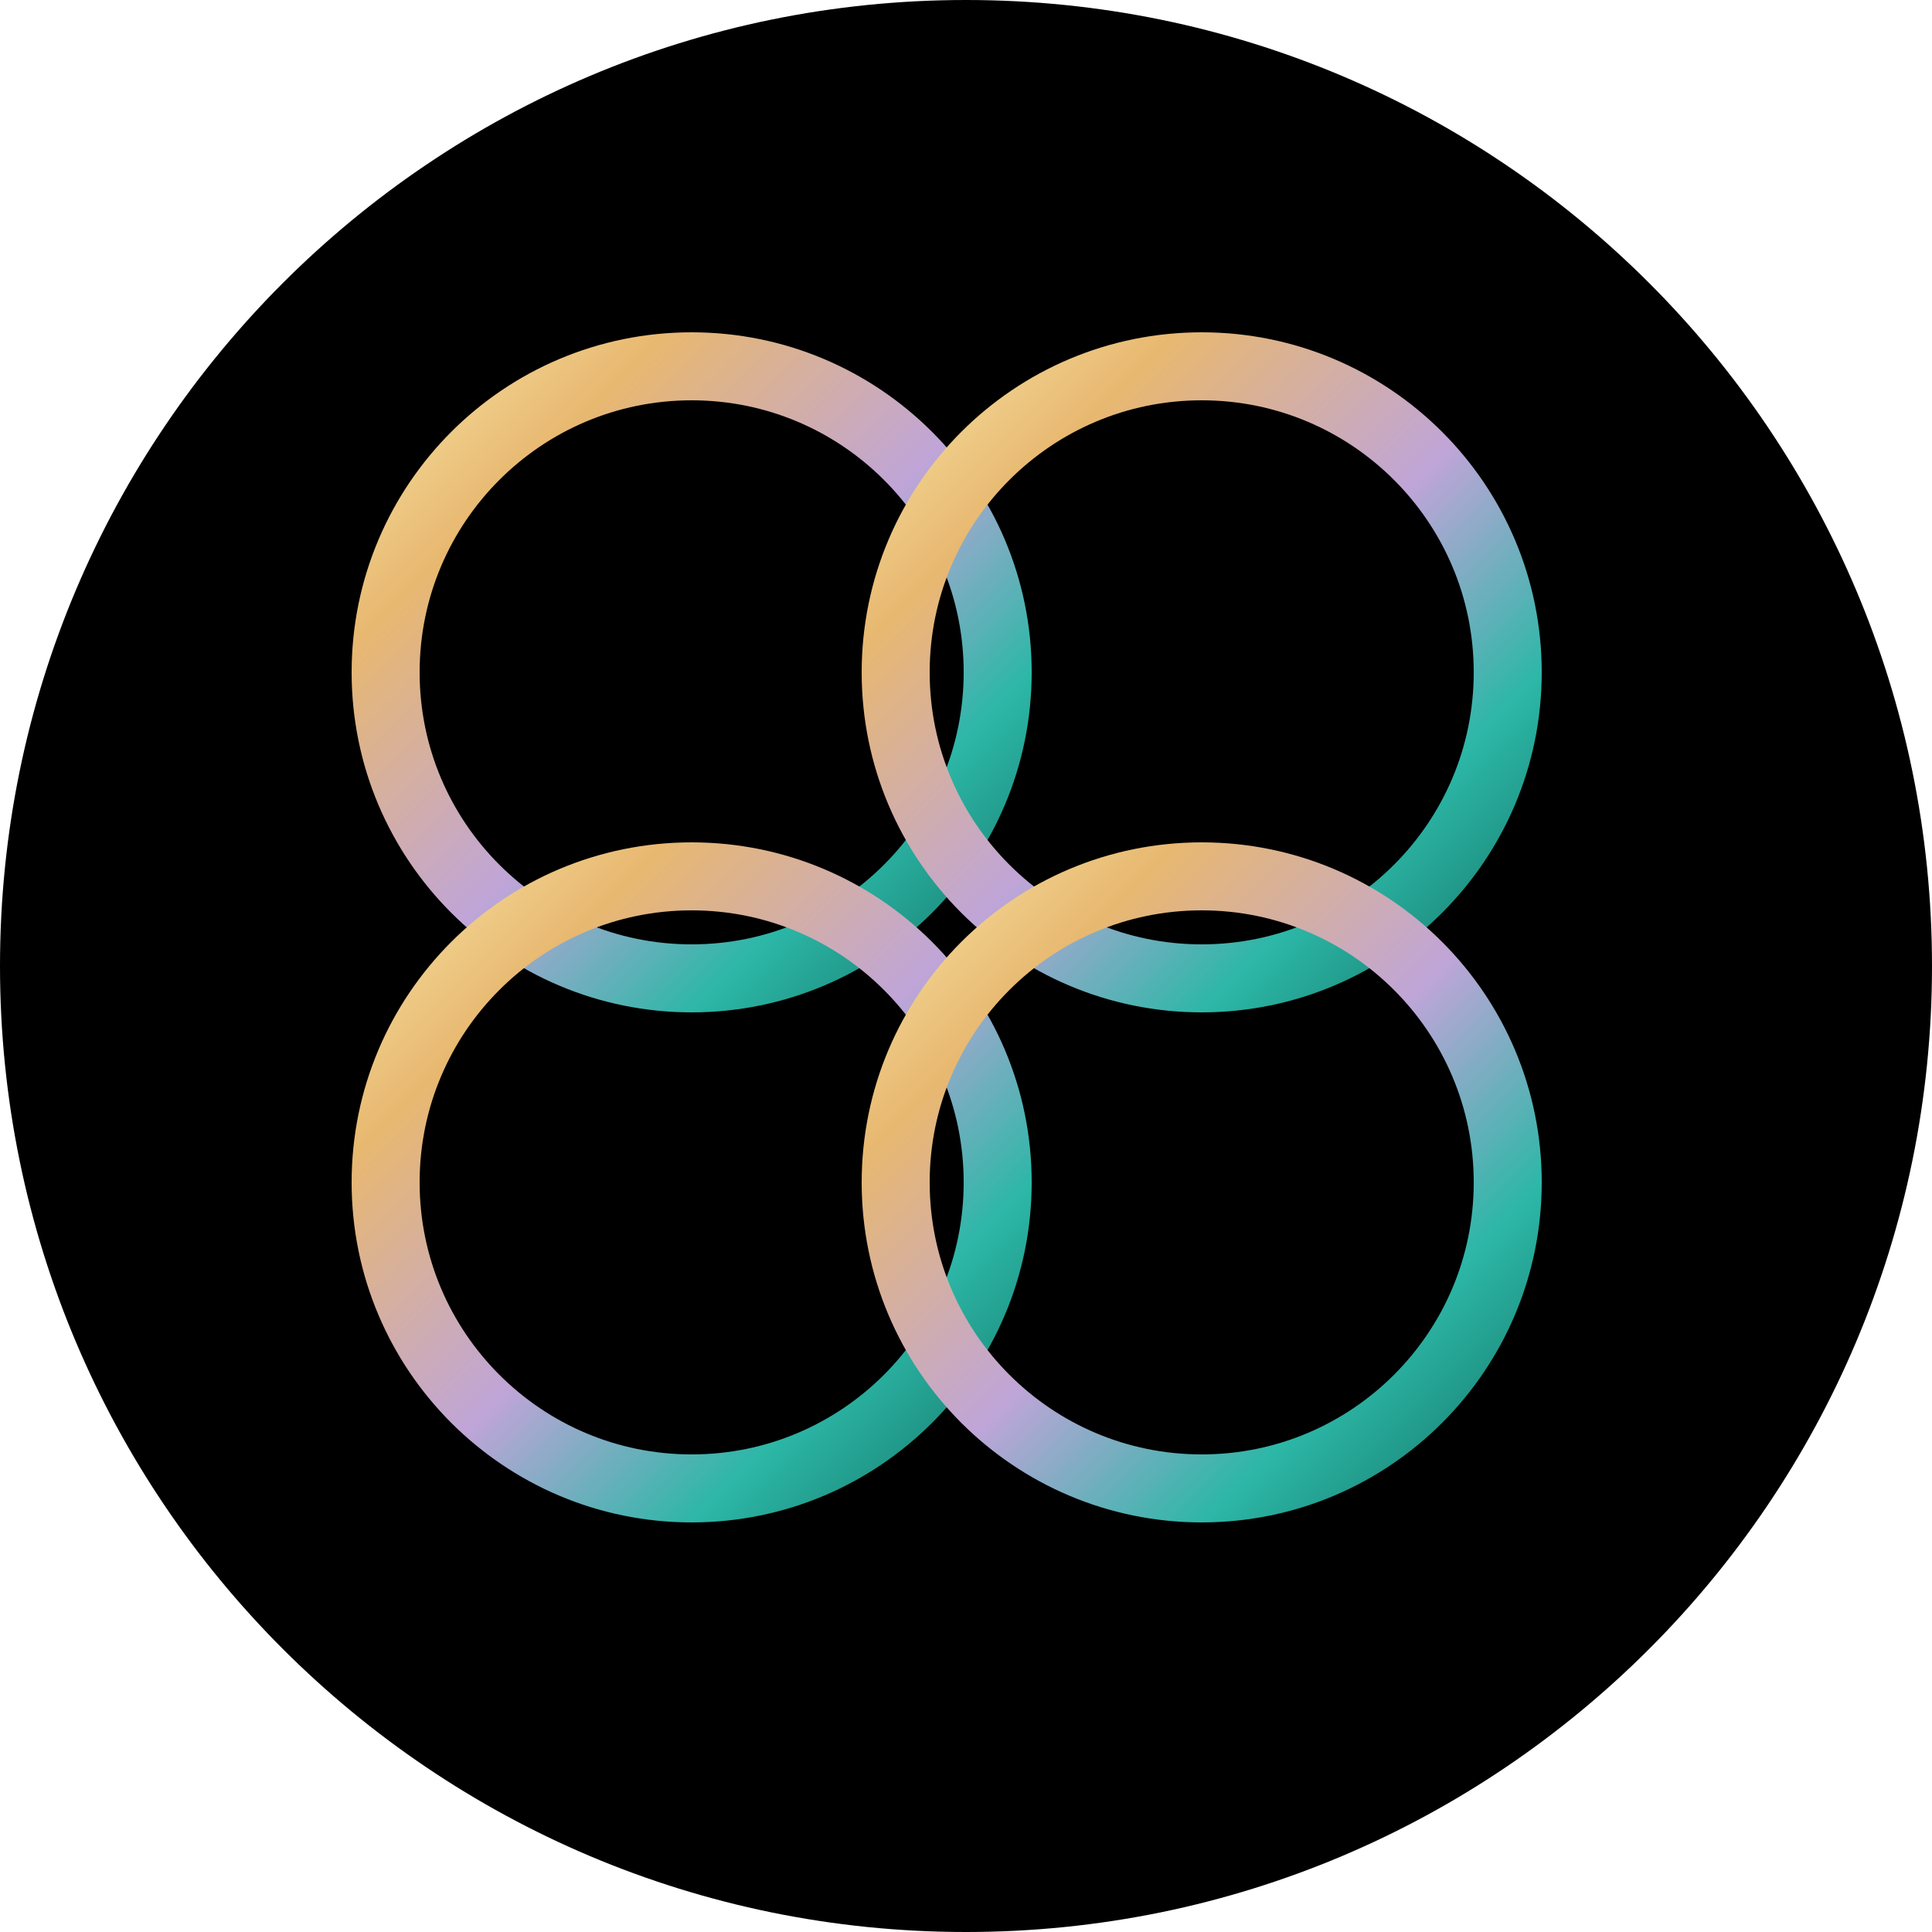
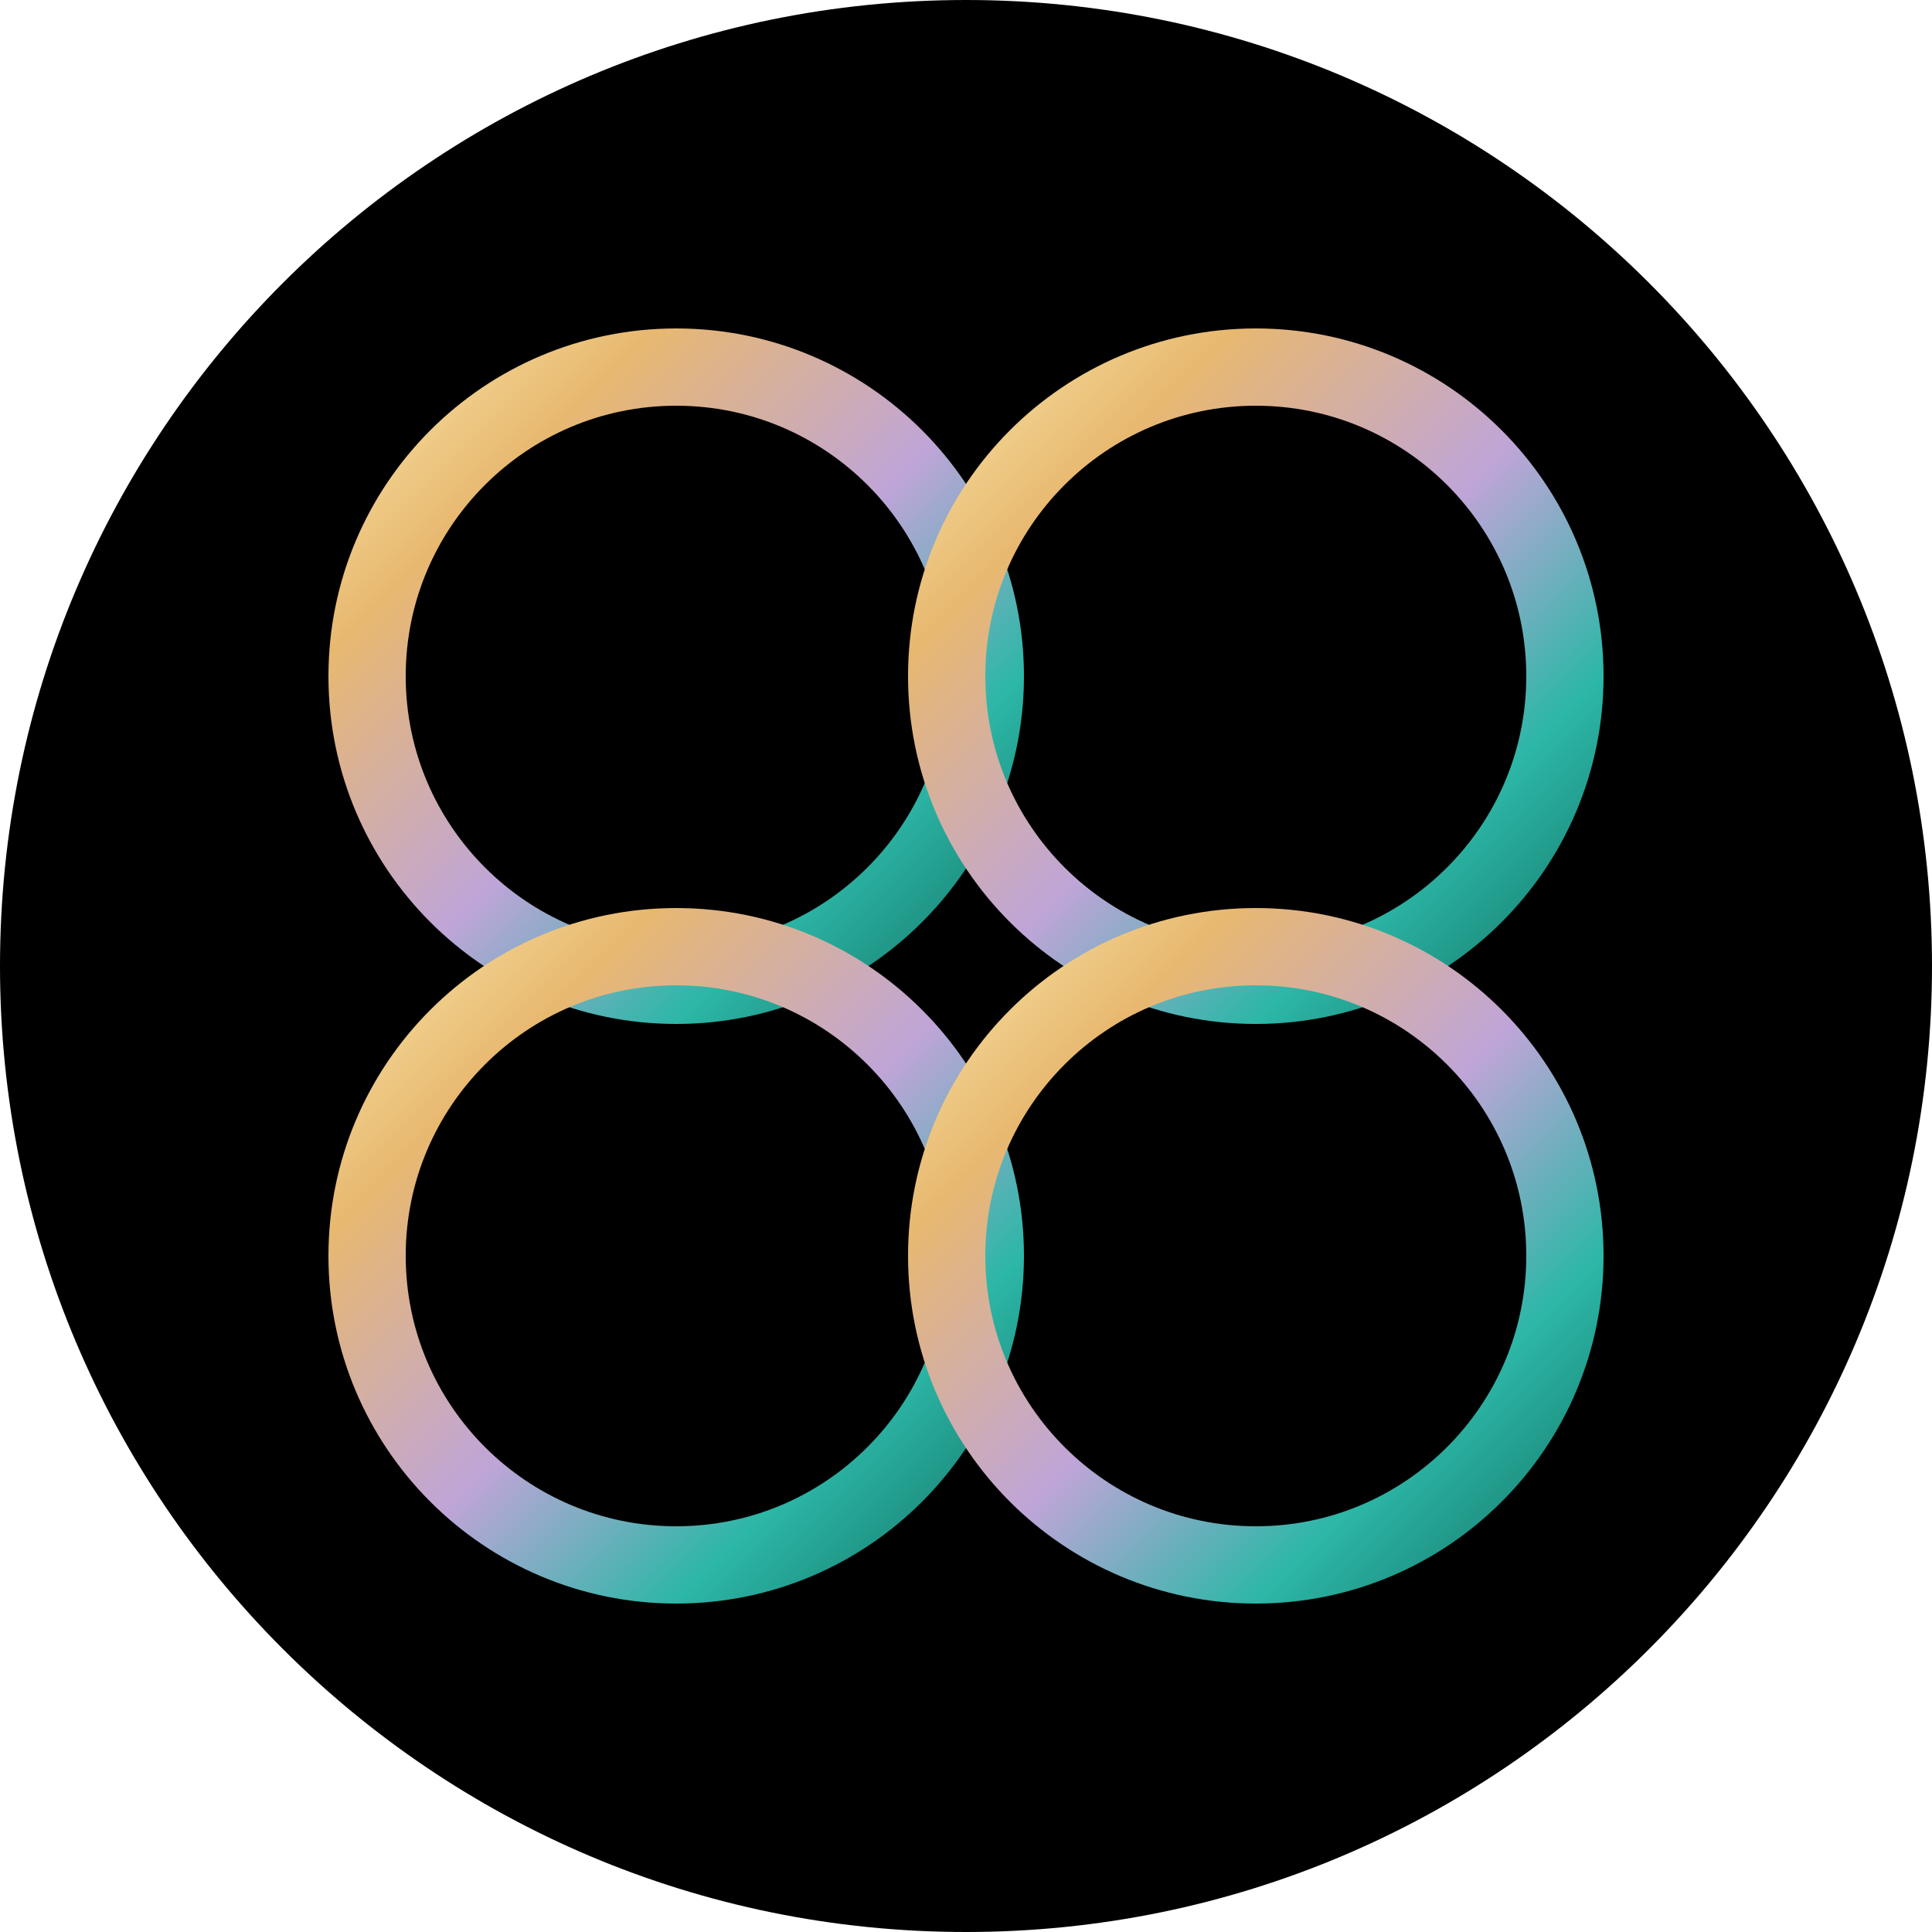
<svg xmlns="http://www.w3.org/2000/svg" viewBox="0 0 100 100">
  <defs>
    <linearGradient id="lg" x1="0%" y1="0%" x2="100%" y2="100%">
      <stop offset="0%" stop-color="#F5E0A0" />
      <stop offset="20%" stop-color="#E8B870" />
      <stop offset="52%" stop-color="#BFA5D8" />
      <stop offset="78%" stop-color="#2CB7A7" />
      <stop offset="100%" stop-color="#167A6B" />
    </linearGradient>
-     <clipPath id="circle-clip">
-       <circle cx="50" cy="50" r="50" />
-     </clipPath>
  </defs>
-   <circle cx="50" cy="50" r="50" fill="#000" />
-   <g clip-path="url(#circle-clip)" transform="translate(5, 4) scale(0.88)">
-     <circle cx="35" cy="35" r="18" fill="none" stroke="url(#lg)" stroke-width="4" />
-     <circle cx="65" cy="35" r="18" fill="none" stroke="url(#lg)" stroke-width="4" />
-     <circle cx="35" cy="65" r="18" fill="none" stroke="url(#lg)" stroke-width="4" />
-     <circle cx="65" cy="65" r="18" fill="none" stroke="url(#lg)" stroke-width="4" />
-     <line x1="50" y1="80" x2="50" y2="96" stroke="url(#lg)" stroke-width="4" stroke-linecap="round" />
-   </g>
+   <circle cx="50" cy="50" r="50" fill="#000000" />
+   <circle cx="35" cy="35" r="16" fill="none" stroke="url(#lg)" stroke-width="4" />
+   <circle cx="65" cy="35" r="16" fill="none" stroke="url(#lg)" stroke-width="4" />
+   <circle cx="35" cy="65" r="16" fill="none" stroke="url(#lg)" stroke-width="4" />
+   <circle cx="65" cy="65" r="16" fill="none" stroke="url(#lg)" stroke-width="4" />
+   <line x1="50" y1="78" x2="50" y2="91" stroke="url(#lg)" stroke-width="4" stroke-linecap="round" />
</svg>
